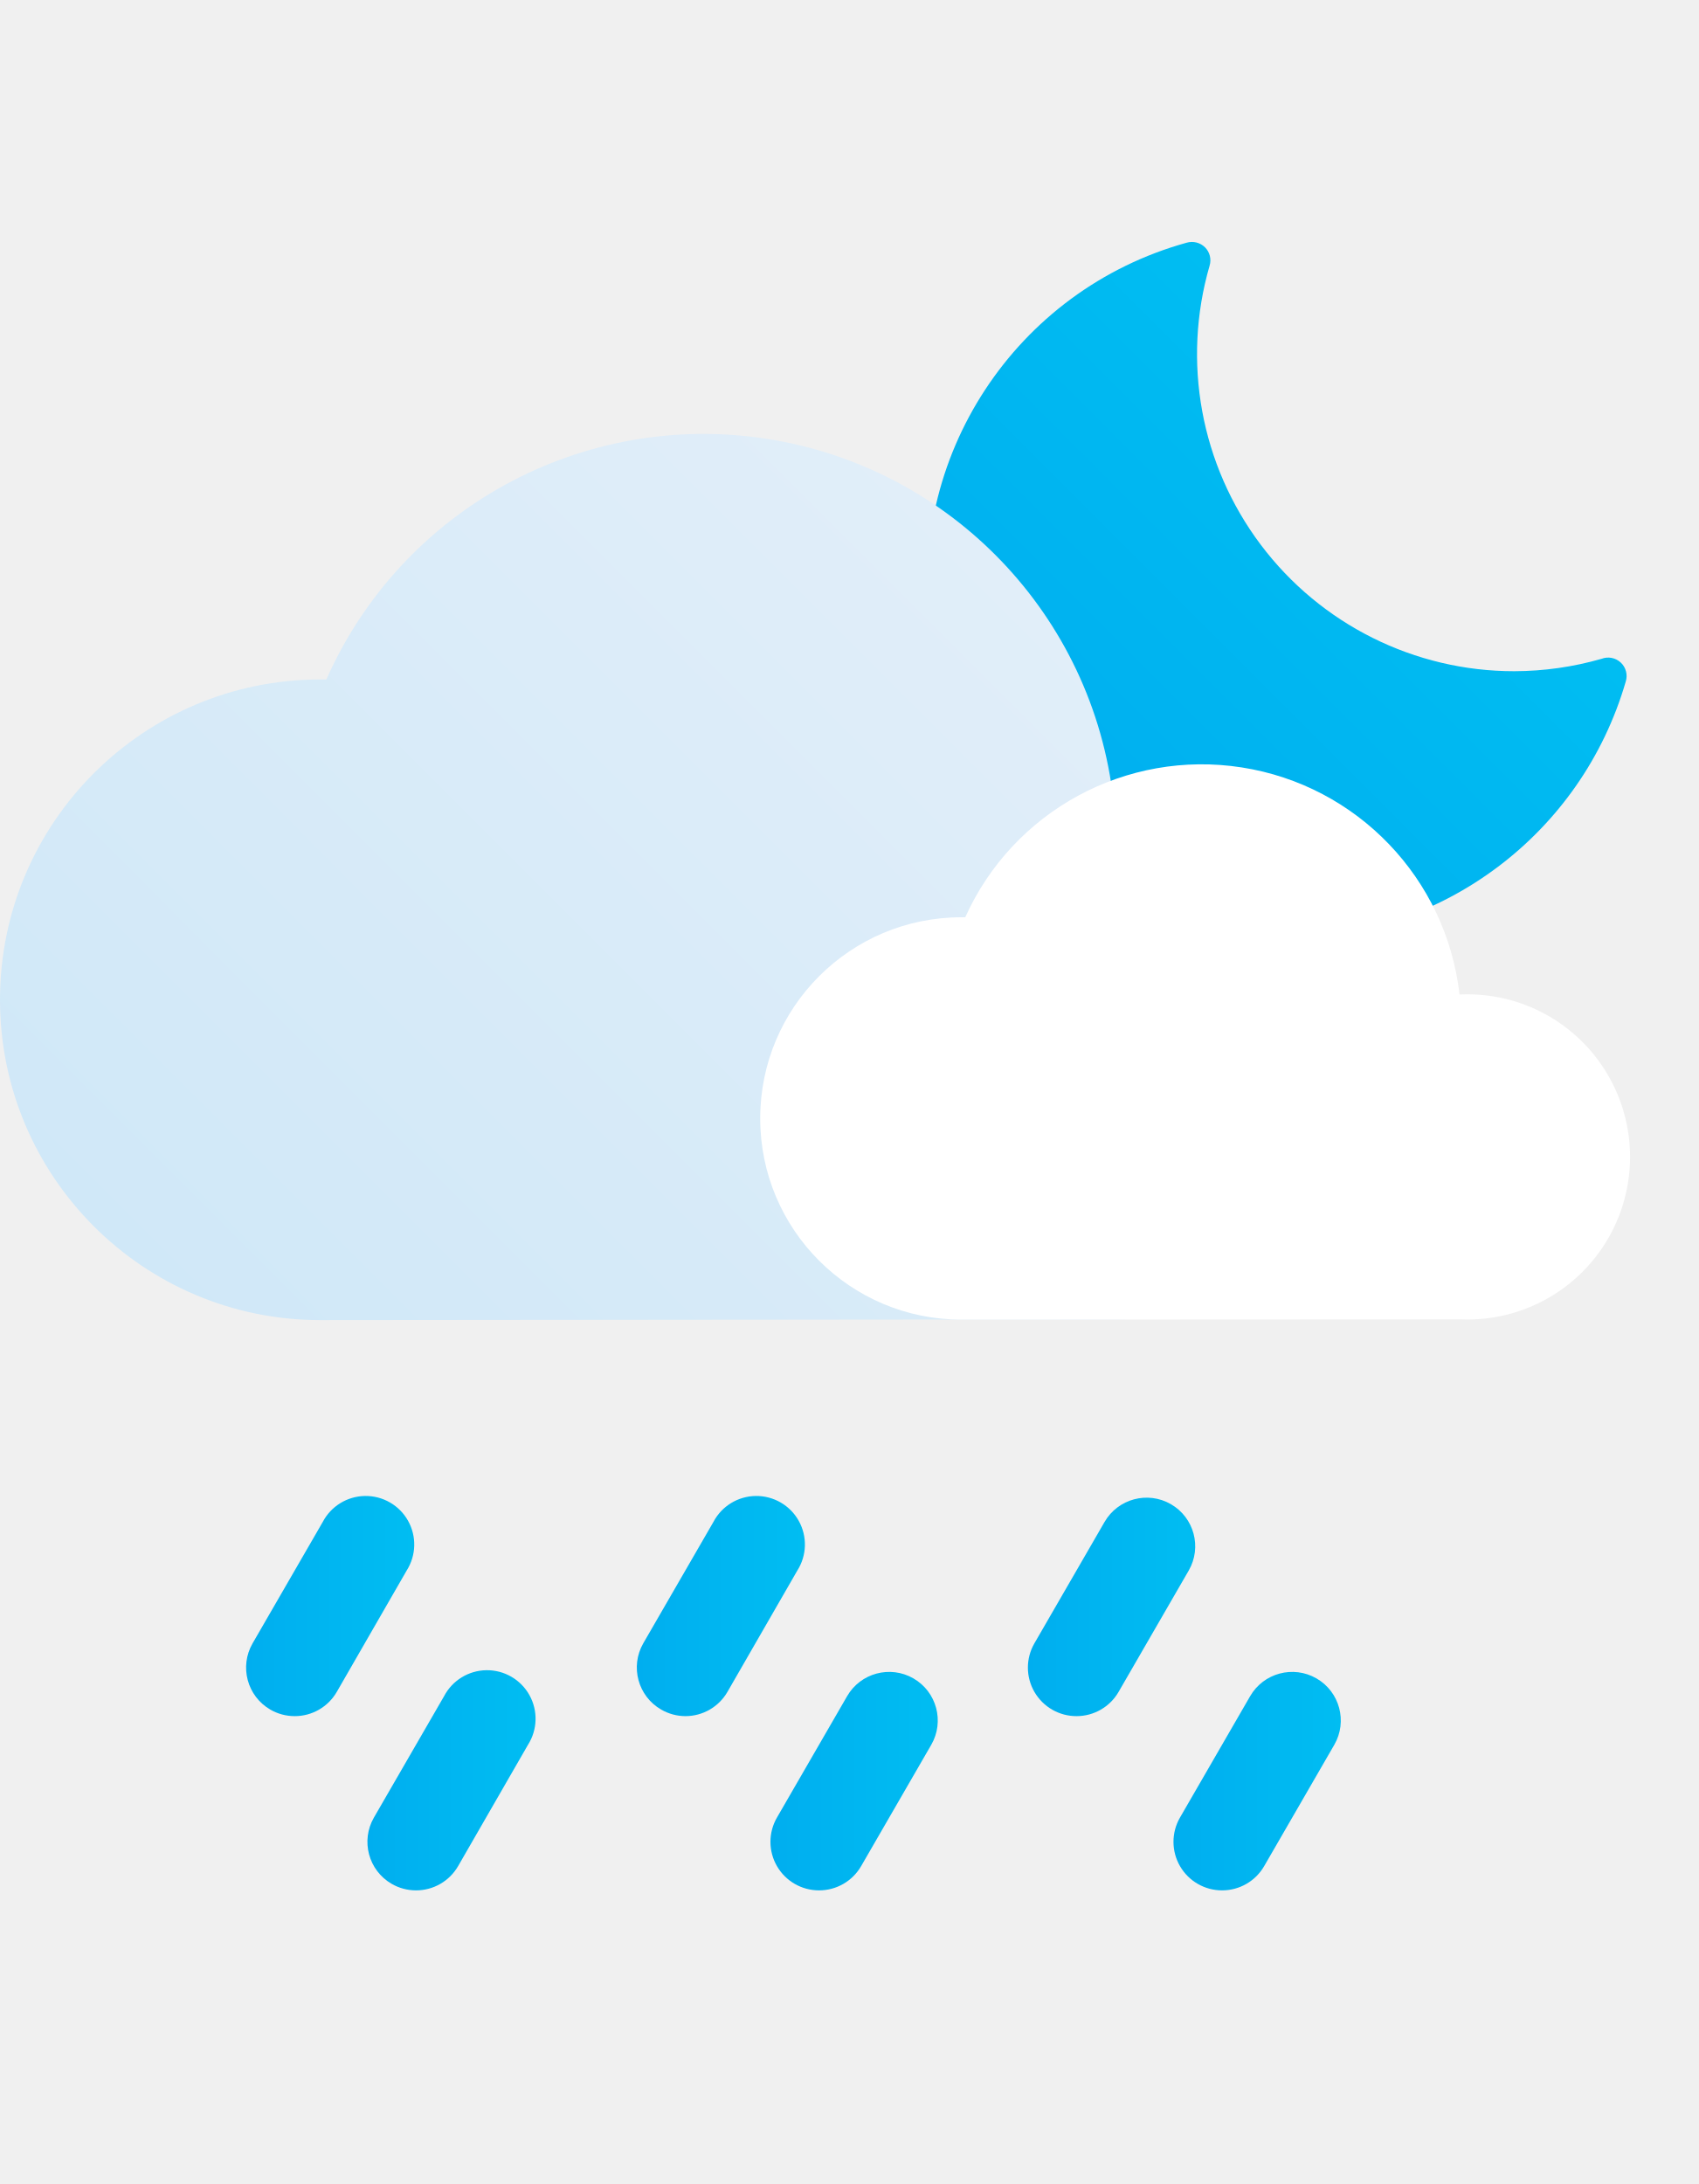
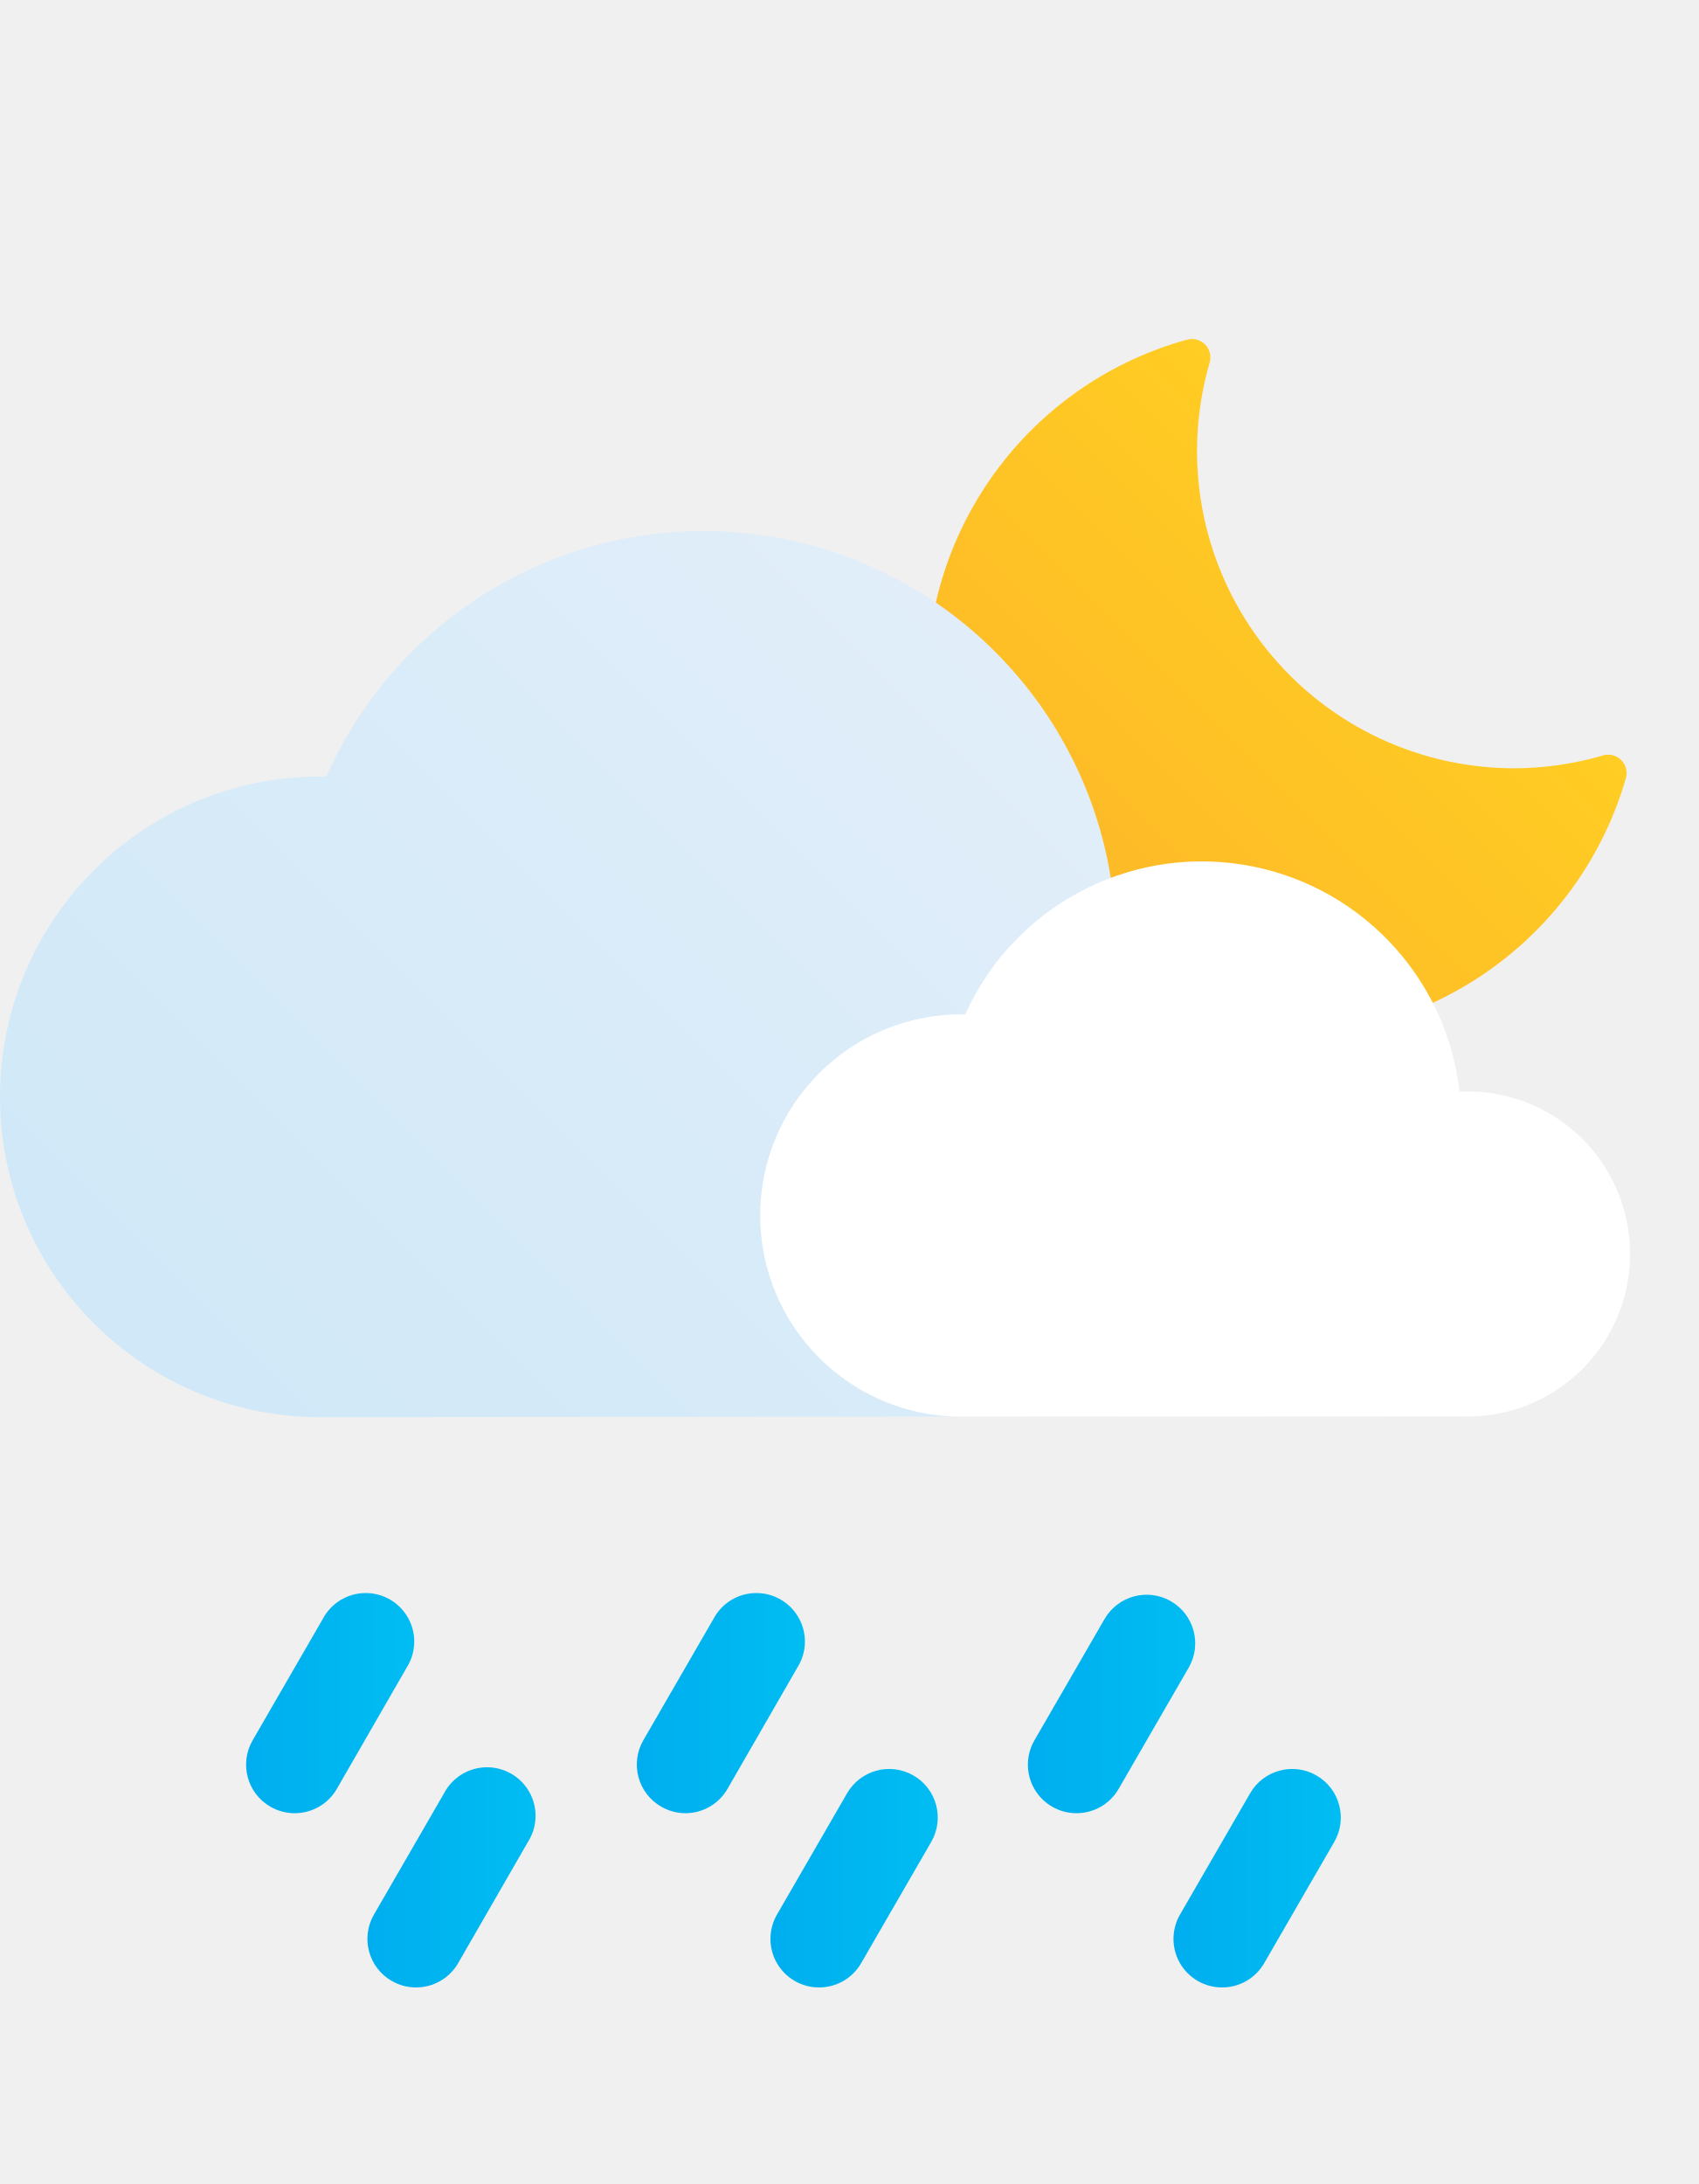
- <svg xmlns="http://www.w3.org/2000/svg" xmlns:xlink="http://www.w3.org/1999/xlink" viewBox="0 -10 70 90">
+ <svg xmlns="http://www.w3.org/2000/svg" xmlns:xlink="http://www.w3.org/1999/xlink" viewBox="0 -14 70 90">
  <defs>
-     <style>.cls-1{fill:url(#New_Gradient_Swatch_copy);}.cls-2{fill:url(#New_Gradient_Swatch_copy_2);}.cls-3{fill:#fff;}.cls-4{fill:url(#New_Gradient_Swatch_copy-2);}.cls-5{fill:url(#New_Gradient_Swatch_copy-3);}.cls-6{fill:url(#New_Gradient_Swatch_copy-4);}.cls-7{fill:url(#New_Gradient_Swatch_copy-5);}.cls-8{fill:url(#New_Gradient_Swatch_copy-6);}.cls-9{fill:url(#New_Gradient_Swatch_copy-7);}</style>
+     <style>.cls-1{fill:url(#New_Gradient_Swatch_moon);}.cls-2{fill:url(#New_Gradient_Swatch_copy_2);}.cls-3{fill:#fff;}.cls-4{fill:url(#New_Gradient_Swatch_copy-2);}.cls-5{fill:url(#New_Gradient_Swatch_copy-3);}.cls-6{fill:url(#New_Gradient_Swatch_copy-4);}.cls-7{fill:url(#New_Gradient_Swatch_copy-5);}.cls-8{fill:url(#New_Gradient_Swatch_copy-6);}.cls-9{fill:url(#New_Gradient_Swatch_copy-7);}</style>
    <linearGradient id="New_Gradient_Swatch_copy" x1="42.62" y1="24.38" x2="58.22" y2="8.78" gradientUnits="userSpaceOnUse">
      <stop offset="0" stop-color="#00aeef" />
      <stop offset="1" stop-color="#00bdf2" />
+     </linearGradient>
+     <linearGradient id="New_Gradient_Swatch_moon" x1="42.62" y1="24.38" x2="58.22" y2="8.78" gradientUnits="userSpaceOnUse">
+       <stop offset="0" stop-color="#fdb728" />
+       <stop offset="1" stop-color="#ffcd23" />
    </linearGradient>
    <linearGradient id="New_Gradient_Swatch_copy_2" x1="11.8" y1="48.44" x2="44.17" y2="16.08" gradientUnits="userSpaceOnUse">
      <stop offset="0" stop-color="#d0e8f8" />
      <stop offset="1" stop-color="#e1eef9" />
    </linearGradient>
    <linearGradient id="New_Gradient_Swatch_copy-2" x1="10.14" y1="56.22" x2="17.03" y2="56.22" xlink:href="#New_Gradient_Swatch_copy" />
    <linearGradient id="New_Gradient_Swatch_copy-3" x1="26.26" y1="56.22" x2="33.14" y2="56.22" xlink:href="#New_Gradient_Swatch_copy" />
    <linearGradient id="New_Gradient_Swatch_copy-4" x1="42.37" y1="56.22" x2="49.25" y2="56.22" xlink:href="#New_Gradient_Swatch_copy" />
    <linearGradient id="New_Gradient_Swatch_copy-5" x1="15.14" y1="63.4" x2="22.03" y2="63.4" xlink:href="#New_Gradient_Swatch_copy" />
    <linearGradient id="New_Gradient_Swatch_copy-6" x1="31.76" y1="63.4" x2="38.64" y2="63.4" xlink:href="#New_Gradient_Swatch_copy" />
    <linearGradient id="New_Gradient_Swatch_copy-7" x1="48.37" y1="63.4" x2="55.25" y2="63.4" xlink:href="#New_Gradient_Swatch_copy" />
  </defs>
  <g id="Слой_2" data-name="Слой 2">
    <g id="Icons">
      <g id="Drizzle_Night" data-name="Drizzle Night">
        <path class="cls-1" d="M52.94,28.67A14.6,14.6,0,0,1,48.91,0a.77.77,0,0,1,.75.19.76.76,0,0,1,.19.76A13.07,13.07,0,0,0,62.41,17.66,13.17,13.17,0,0,0,66,17.15a.76.76,0,0,1,1,.94A14.67,14.67,0,0,1,52.94,28.67Z" />
        <path class="cls-2" d="M46,44.37A10.67,10.67,0,1,0,46,23h-.11A17,17,0,0,0,13.45,18H13.2a13.2,13.2,0,0,0,0,26.4" />
        <path class="cls-3" d="M60.22,44.37a6.7,6.7,0,1,0,0-13.39h-.07A10.69,10.69,0,0,0,39.78,27.8h-.16a8.29,8.29,0,1,0,0,16.58" />
        <path class="cls-4" d="M12.14,60.72a2,2,0,0,1-1-.27,2,2,0,0,1-.73-2.73l2.89-5a2,2,0,1,1,3.46,2l-2.88,5A2,2,0,0,1,12.14,60.72Z" />
        <path class="cls-5" d="M28.25,60.72a2,2,0,0,1-1-.27,2,2,0,0,1-.74-2.73l2.89-5a2,2,0,1,1,3.46,2l-2.88,5A2,2,0,0,1,28.25,60.72Z" />
        <path class="cls-6" d="M44.37,60.72a2,2,0,0,1-1.74-3l2.89-5a2,2,0,0,1,3.47,2l-2.89,5A2,2,0,0,1,44.37,60.72Z" />
        <path class="cls-7" d="M17.14,67.9a2,2,0,0,1-1-.27,2,2,0,0,1-.73-2.73l2.89-5a2,2,0,1,1,3.46,2l-2.88,5A2,2,0,0,1,17.14,67.9Z" />
        <path class="cls-8" d="M33.75,67.9a2,2,0,0,1-1.73-3l2.89-5a2,2,0,0,1,3.47,2l-2.89,5A2,2,0,0,1,33.75,67.9Z" />
        <path class="cls-9" d="M50.37,67.9a2,2,0,0,1-1.74-3l2.89-5a2,2,0,0,1,3.47,2l-2.89,5A2,2,0,0,1,50.37,67.9Z" />
      </g>
    </g>
  </g>
</svg>
